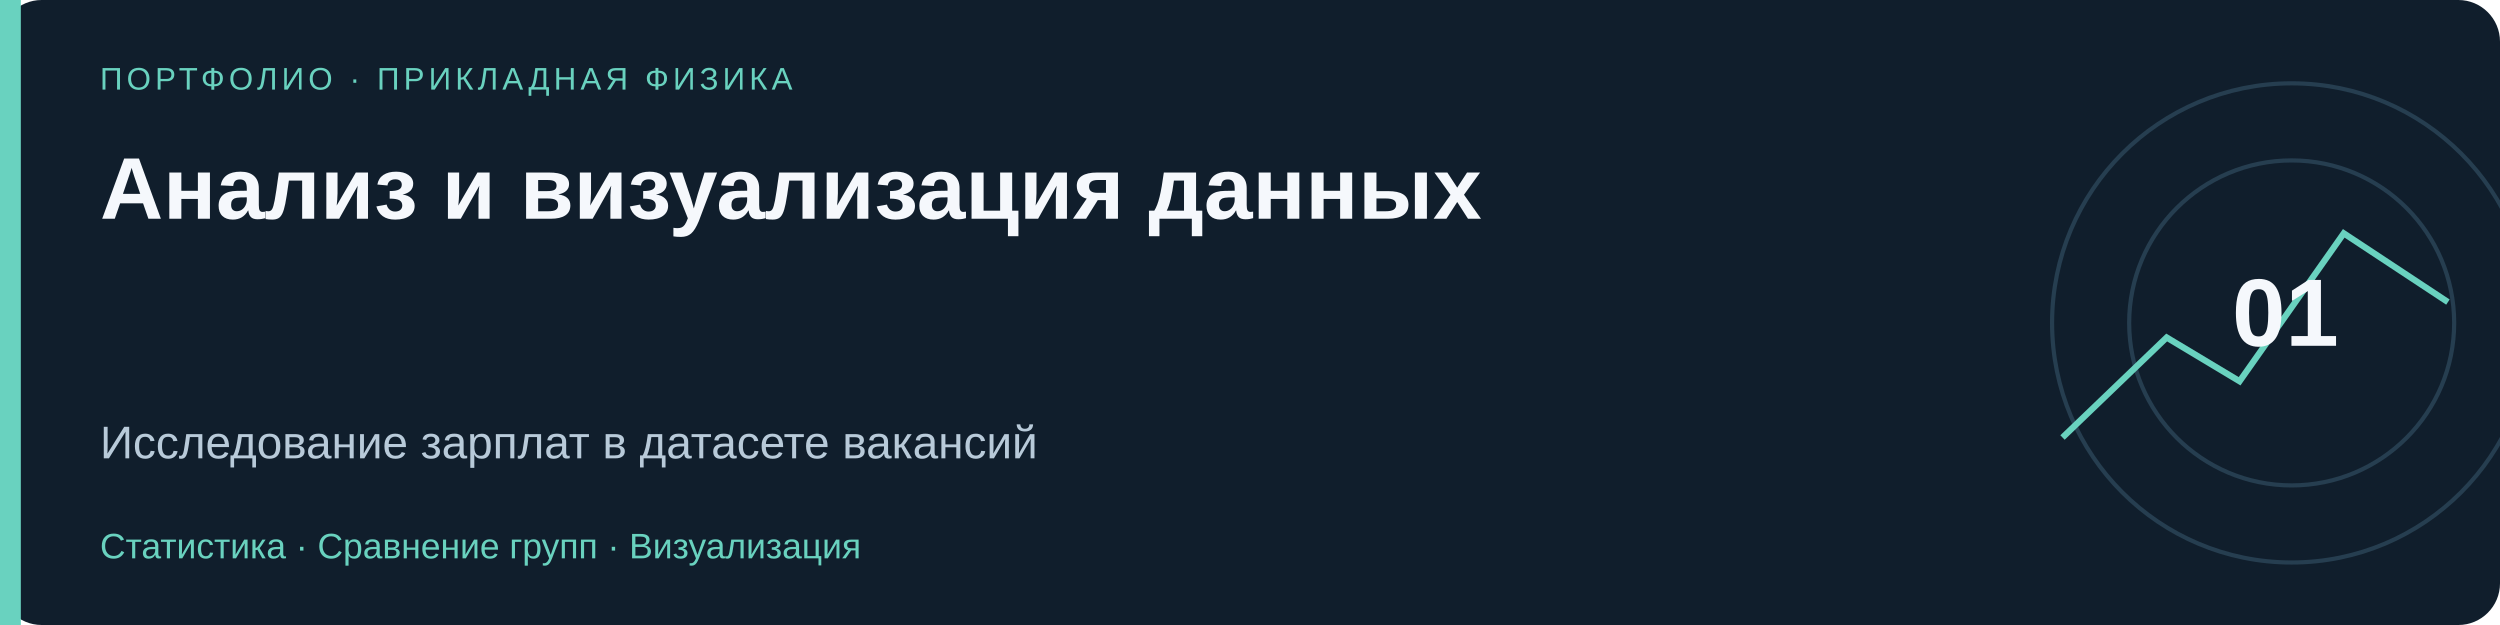
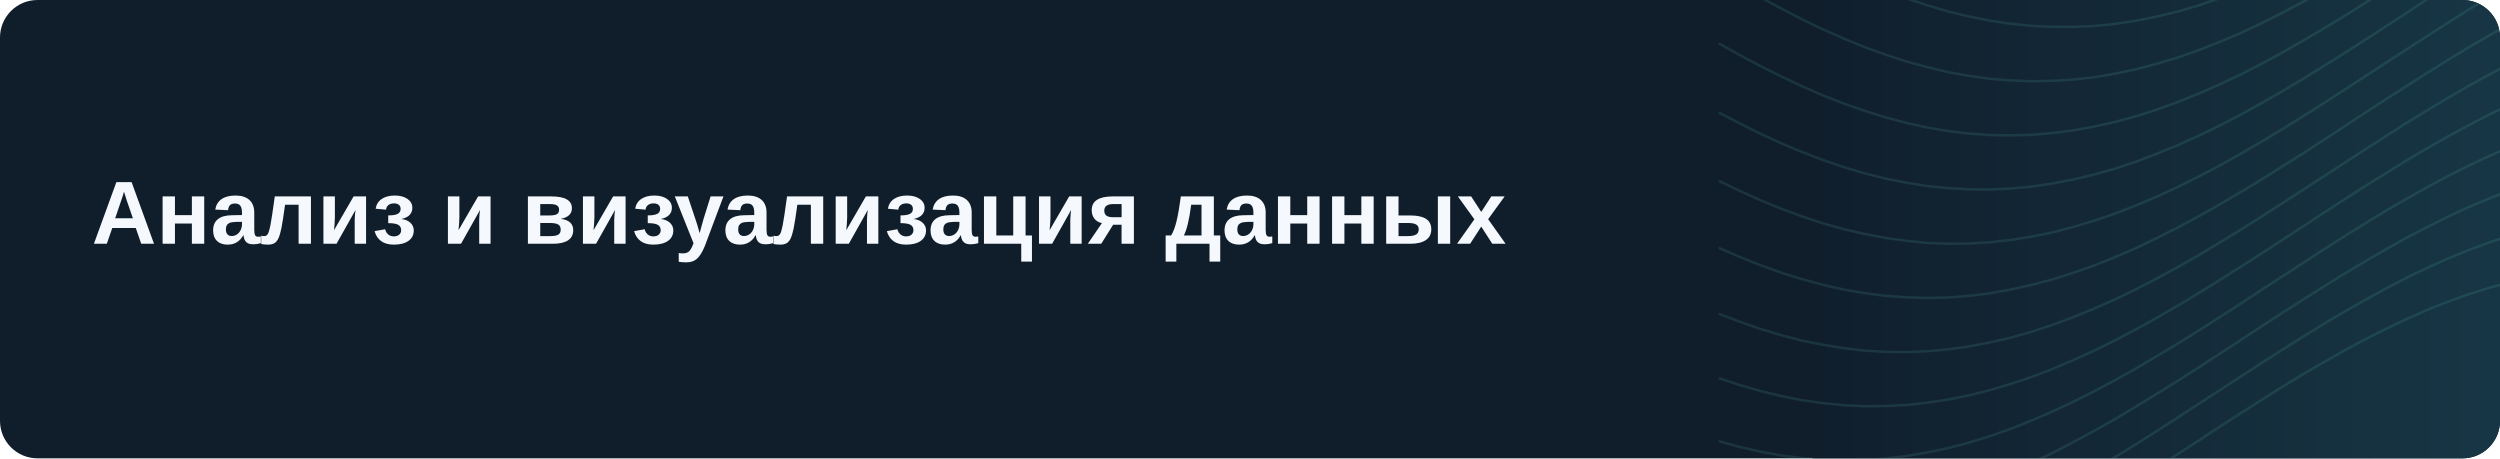
- <svg xmlns="http://www.w3.org/2000/svg" width="1200" height="300" viewBox="0 0 1200 300">
-   <rect width="1200" height="300" rx="20" fill="#101e2c" />
-   <rect x="0" y="0" width="10" height="300" fill="#69d2bf" />
-   <circle cx="1100" cy="155" r="115" fill="none" stroke="#263e50" stroke-width="2" />
-   <circle cx="1100" cy="155" r="78" fill="none" stroke="#263e50" stroke-width="2" />
-   <path d="M990 210L1040 162L1075 183L1125 112L1175 145" fill="none" stroke="#69d2bf" stroke-width="3" />
-   <g font-family="Arial,DejaVu Sans,sans-serif">
-     <text x="48" y="43" fill="#69d2bf" font-size="15" letter-spacing="2">ПОРТФОЛИО · ПРИКЛАДНАЯ ФИЗИКА</text>
-     <text x="48" y="105" fill="#f5f8fc" font-size="42" font-weight="700">Анализ и визуализация данных</text>
-     <text x="48" y="220" fill="#b8cad9" font-size="22">Исследование зарплат в датасете вакансий</text>
-     <text x="48" y="268" fill="#69d2bf" font-size="17">Статистика  ·  Сравнение групп  ·  Визуализация</text>
-     <text x="1097" y="166" fill="#f5f8fc" text-anchor="middle" font-size="46" font-weight="700">01</text>
+ <svg xmlns="http://www.w3.org/2000/svg" width="1200" height="220" viewBox="0 0 1200 220">
+   <rect width="1200" height="220" rx="18" fill="#101e2c" />
+   <defs>
+     <clipPath id="bounds">
+       <rect width="1200" height="220" rx="18" />
+     </clipPath>
+     <linearGradient id="shade">
+       <stop stop-color="#101e2c" />
+       <stop offset="1" stop-color="#173645" />
+     </linearGradient>
+   </defs>
+   <g clip-path="url(#bounds)">
+     <rect x="870" width="330" height="220" fill="url(#shade)" />
+     <path d="M825.0,-150.0 L835.0,-143.5 L845.0,-137.0 L855.0,-130.6 L865.0,-124.3 L875.0,-118.1 L885.0,-112.1 L895.0,-106.4 L905.0,-100.9 L915.0,-95.7 L925.0,-90.9 L935.0,-86.4 L945.0,-82.2 L955.0,-78.5 L965.0,-75.2 L975.0,-72.3 L985.0,-69.9 L995.0,-67.9 L1005.0,-66.5 L1015.0,-65.5 L1025.0,-65.0 L1035.0,-65.1 L1045.0,-65.6 L1055.0,-66.7 L1065.0,-68.2 L1075.0,-70.2 L1085.0,-72.7 L1095.0,-75.7 L1105.0,-79.0 L1115.0,-82.8 L1125.0,-87.1 L1135.0,-91.6 L1145.0,-96.5 L1155.0,-101.8 L1165.0,-107.3 L1175.0,-113.1 L1185.0,-119.1 L1195.0,-125.3 L1205.0,-131.6 L1215.0,-138.0 L1225.0,-144.5 L1235.0,-151.0 L1245.0,-157.6 L1255.0,-164.1 L1265.0,-170.5" fill="none" stroke="#69d2bf" stroke-opacity="0.13" stroke-width="1.2" />
+     <path d="M825.0,-115.5 L835.0,-109.0 L845.0,-102.7 L855.0,-96.4 L865.0,-90.3 L875.0,-84.4 L885.0,-78.7 L895.0,-73.3 L905.0,-68.2 L915.0,-63.5 L925.0,-59.1 L935.0,-55.1 L945.0,-51.4 L955.0,-48.2 L965.0,-45.5 L975.0,-43.2 L985.0,-41.4 L995.0,-40.1 L1005.0,-39.3 L1015.0,-39.0 L1025.0,-39.2 L1035.0,-39.9 L1045.0,-41.1 L1055.0,-42.8 L1065.0,-44.9 L1075.0,-47.5 L1085.0,-50.6 L1095.0,-54.1 L1105.0,-58.1 L1115.0,-62.4 L1125.0,-67.1 L1135.0,-72.1 L1145.0,-77.4 L1155.0,-83.0 L1165.0,-88.9 L1175.0,-94.9 L1185.0,-101.1 L1195.0,-107.5 L1205.0,-113.9 L1215.0,-120.5 L1225.0,-127.0 L1235.0,-133.5 L1245.0,-140.0 L1255.0,-146.4 L1265.0,-152.6" fill="none" stroke="#69d2bf" stroke-opacity="0.13" stroke-width="1.2" />
+     <path d="M825.0,-81.1 L835.0,-74.8 L845.0,-68.5 L855.0,-62.5 L865.0,-56.7 L875.0,-51.1 L885.0,-45.8 L895.0,-40.8 L905.0,-36.1 L915.0,-31.8 L925.0,-27.9 L935.0,-24.4 L945.0,-21.4 L955.0,-18.8 L965.0,-16.6 L975.0,-15.0 L985.0,-13.8 L995.0,-13.2 L1005.0,-13.0 L1015.0,-13.3 L1025.0,-14.2 L1035.0,-15.5 L1045.0,-17.4 L1055.0,-19.7 L1065.0,-22.4 L1075.0,-25.6 L1085.0,-29.3 L1095.0,-33.3 L1105.0,-37.8 L1115.0,-42.5 L1125.0,-47.7 L1135.0,-53.1 L1145.0,-58.7 L1155.0,-64.7 L1165.0,-70.8 L1175.0,-77.0 L1185.0,-83.4 L1195.0,-89.9 L1205.0,-96.4 L1215.0,-103.0 L1225.0,-109.5 L1235.0,-115.9 L1245.0,-122.2 L1255.0,-128.4 L1265.0,-134.4" fill="none" stroke="#69d2bf" stroke-opacity="0.13" stroke-width="1.2" />
+     <path d="M825.0,-46.9 L835.0,-40.7 L845.0,-34.7 L855.0,-29.0 L865.0,-23.5 L875.0,-18.2 L885.0,-13.3 L895.0,-8.8 L905.0,-4.6 L915.0,-0.8 L925.0,2.5 L935.0,5.5 L945.0,7.9 L955.0,9.9 L965.0,11.4 L975.0,12.4 L985.0,12.9 L995.0,12.9 L1005.0,12.5 L1015.0,11.5 L1025.0,10.0 L1035.0,8.0 L1045.0,5.6 L1055.0,2.7 L1065.0,-0.7 L1075.0,-4.5 L1085.0,-8.6 L1095.0,-13.2 L1105.0,-18.0 L1115.0,-23.2 L1125.0,-28.7 L1135.0,-34.5 L1145.0,-40.5 L1155.0,-46.6 L1165.0,-52.9 L1175.0,-59.4 L1185.0,-65.9 L1195.0,-72.4 L1205.0,-78.9 L1215.0,-85.4 L1225.0,-91.8 L1235.0,-98.1 L1245.0,-104.3 L1255.0,-110.2 L1265.0,-115.9" fill="none" stroke="#69d2bf" stroke-opacity="0.13" stroke-width="1.2" />
+     <path d="M825.0,-12.9 L835.0,-7.0 L845.0,-1.3 L855.0,4.1 L865.0,9.3 L875.0,14.1 L885.0,18.5 L895.0,22.6 L905.0,26.2 L915.0,29.5 L925.0,32.2 L935.0,34.6 L945.0,36.4 L955.0,37.8 L965.0,38.6 L975.0,39.0 L985.0,38.8 L995.0,38.2 L1005.0,37.1 L1015.0,35.4 L1025.0,33.3 L1035.0,30.7 L1045.0,27.7 L1055.0,24.2 L1065.0,20.3 L1075.0,16.1 L1085.0,11.4 L1095.0,6.4 L1105.0,1.1 L1115.0,-4.4 L1125.0,-10.3 L1135.0,-16.3 L1145.0,-22.5 L1155.0,-28.9 L1165.0,-35.3 L1175.0,-41.8 L1185.0,-48.3 L1195.0,-54.9 L1205.0,-61.3 L1215.0,-67.7 L1225.0,-74.0 L1235.0,-80.1 L1245.0,-85.9 L1255.0,-91.6 L1265.0,-97.0" fill="none" stroke="#69d2bf" stroke-opacity="0.13" stroke-width="1.2" />
+     <path d="M825.0,20.8 L835.0,26.4 L845.0,31.7 L855.0,36.7 L865.0,41.4 L875.0,45.8 L885.0,49.7 L895.0,53.2 L905.0,56.3 L915.0,59.0 L925.0,61.2 L935.0,62.9 L945.0,64.1 L955.0,64.8 L965.0,65.0 L975.0,64.7 L985.0,63.9 L995.0,62.6 L1005.0,60.8 L1015.0,58.6 L1025.0,55.9 L1035.0,52.7 L1045.0,49.1 L1055.0,45.1 L1065.0,40.7 L1075.0,36.0 L1085.0,30.9 L1095.0,25.5 L1105.0,19.8 L1115.0,13.9 L1125.0,7.9 L1135.0,1.6 L1145.0,-4.8 L1155.0,-11.2 L1165.0,-17.8 L1175.0,-24.3 L1185.0,-30.8 L1195.0,-37.3 L1205.0,-43.6 L1215.0,-49.8 L1225.0,-55.8 L1235.0,-61.7 L1245.0,-67.2 L1255.0,-72.5 L1265.0,-77.5" fill="none" stroke="#69d2bf" stroke-opacity="0.13" stroke-width="1.2" />
+     <path d="M825.0,54.0 L835.0,59.2 L845.0,64.2 L855.0,68.8 L865.0,73.0 L875.0,76.8 L885.0,80.2 L895.0,83.2 L905.0,85.7 L915.0,87.7 L925.0,89.3 L935.0,90.3 L945.0,90.9 L955.0,91.0 L965.0,90.5 L975.0,89.6 L985.0,88.1 L995.0,86.2 L1005.0,83.8 L1015.0,81.0 L1025.0,77.7 L1035.0,73.9 L1045.0,69.8 L1055.0,65.3 L1065.0,60.5 L1075.0,55.3 L1085.0,49.8 L1095.0,44.1 L1105.0,38.1 L1115.0,32.0 L1125.0,25.7 L1135.0,19.3 L1145.0,12.8 L1155.0,6.3 L1165.0,-0.3 L1175.0,-6.8 L1185.0,-13.2 L1195.0,-19.5 L1205.0,-25.6 L1215.0,-31.6 L1225.0,-37.4 L1235.0,-42.9 L1245.0,-48.1 L1255.0,-52.9 L1265.0,-57.5" fill="none" stroke="#69d2bf" stroke-opacity="0.13" stroke-width="1.2" />
+     <path d="M825.0,86.8 L835.0,91.6 L845.0,96.1 L855.0,100.2 L865.0,103.9 L875.0,107.2 L885.0,110.0 L895.0,112.3 L905.0,114.2 L915.0,115.6 L925.0,116.6 L935.0,117.0 L945.0,116.9 L955.0,116.3 L965.0,115.2 L975.0,113.6 L985.0,111.6 L995.0,109.0 L1005.0,106.0 L1015.0,102.6 L1025.0,98.7 L1035.0,94.5 L1045.0,89.9 L1055.0,84.9 L1065.0,79.7 L1075.0,74.1 L1085.0,68.3 L1095.0,62.3 L1105.0,56.1 L1115.0,49.8 L1125.0,43.3 L1135.0,36.8 L1145.0,30.3 L1155.0,23.8 L1165.0,17.3 L1175.0,10.9 L1185.0,4.6 L1195.0,-1.5 L1205.0,-7.4 L1215.0,-13.0 L1225.0,-18.4 L1235.0,-23.6 L1245.0,-28.3 L1255.0,-32.8 L1265.0,-36.8" fill="none" stroke="#69d2bf" stroke-opacity="0.13" stroke-width="1.2" />
+     <path d="M825.0,119.0 L835.0,123.3 L845.0,127.3 L855.0,130.9 L865.0,134.0 L875.0,136.7 L885.0,139.0 L895.0,140.7 L905.0,142.0 L915.0,142.7 L925.0,143.0 L935.0,142.8 L945.0,142.0 L955.0,140.8 L965.0,139.0 L975.0,136.8 L985.0,134.2 L995.0,131.0 L1005.0,127.5 L1015.0,123.5 L1025.0,119.2 L1035.0,114.4 L1045.0,109.4 L1055.0,104.0 L1065.0,98.4 L1075.0,92.5 L1085.0,86.5 L1095.0,80.2 L1105.0,73.9 L1115.0,67.4 L1125.0,60.9 L1135.0,54.3 L1145.0,47.8 L1155.0,41.4 L1165.0,35.0 L1175.0,28.8 L1185.0,22.7 L1195.0,16.9 L1205.0,11.3 L1215.0,6.0 L1225.0,1.0 L1235.0,-3.7 L1245.0,-8.0 L1255.0,-11.9 L1265.0,-15.4" fill="none" stroke="#69d2bf" stroke-opacity="0.13" stroke-width="1.2" />
+     <path d="M825.0,150.6 L835.0,154.4 L845.0,157.9 L855.0,160.9 L865.0,163.5 L875.0,165.5 L885.0,167.1 L895.0,168.3 L905.0,168.9 L915.0,169.0 L925.0,168.6 L935.0,167.7 L945.0,166.3 L955.0,164.4 L965.0,162.1 L975.0,159.3 L985.0,156.0 L995.0,152.3 L1005.0,148.2 L1015.0,143.8 L1025.0,139.0 L1035.0,133.8 L1045.0,128.4 L1055.0,122.7 L1065.0,116.7 L1075.0,110.6 L1085.0,104.3 L1095.0,97.9 L1105.0,91.4 L1115.0,84.9 L1125.0,78.4 L1135.0,71.9 L1145.0,65.5 L1155.0,59.1 L1165.0,53.0 L1175.0,47.0 L1185.0,41.2 L1195.0,35.7 L1205.0,30.5 L1215.0,25.5 L1225.0,21.0 L1235.0,16.8 L1245.0,13.0 L1255.0,9.6 L1265.0,6.7" fill="none" stroke="#69d2bf" stroke-opacity="0.13" stroke-width="1.2" />
+     <path d="M825.0,181.5 L835.0,184.8 L845.0,187.7 L855.0,190.1 L865.0,192.1 L875.0,193.5 L885.0,194.5 L895.0,195.0 L905.0,194.9 L915.0,194.4 L925.0,193.3 L935.0,191.8 L945.0,189.8 L955.0,187.3 L965.0,184.3 L975.0,181.0 L985.0,177.2 L995.0,172.9 L1005.0,168.4 L1015.0,163.5 L1025.0,158.2 L1035.0,152.7 L1045.0,146.9 L1055.0,140.9 L1065.0,134.7 L1075.0,128.4 L1085.0,122.0 L1095.0,115.5 L1105.0,109.0 L1115.0,102.4 L1125.0,95.9 L1135.0,89.5 L1145.0,83.3 L1155.0,77.1 L1165.0,71.2 L1175.0,65.5 L1185.0,60.1 L1195.0,54.9 L1205.0,50.1 L1215.0,45.7 L1225.0,41.6 L1235.0,37.9 L1245.0,34.7 L1255.0,31.9 L1265.0,29.5" fill="none" stroke="#69d2bf" stroke-opacity="0.13" stroke-width="1.2" />
+     <path d="M825.0,211.8 L835.0,214.5 L845.0,216.8 L855.0,218.6 L865.0,219.9 L875.0,220.7 L885.0,221.0 L895.0,220.8 L905.0,220.1 L915.0,218.9 L925.0,217.2 L935.0,215.1 L945.0,212.5 L955.0,209.4 L965.0,205.9 L975.0,201.9 L985.0,197.6 L995.0,192.9 L1005.0,187.9 L1015.0,182.6 L1025.0,177.0 L1035.0,171.1 L1045.0,165.1 L1055.0,158.9 L1065.0,152.5 L1075.0,146.1 L1085.0,139.5 L1095.0,133.0 L1105.0,126.5 L1115.0,120.0 L1125.0,113.6 L1135.0,107.4 L1145.0,101.3 L1155.0,95.5 L1165.0,89.9 L1175.0,84.5 L1185.0,79.5 L1195.0,74.8 L1205.0,70.4 L1215.0,66.4 L1225.0,62.9 L1235.0,59.8 L1245.0,57.1 L1255.0,54.9 L1265.0,53.2" fill="none" stroke="#69d2bf" stroke-opacity="0.13" stroke-width="1.2" />
+     <path d="M825.0,241.2 L835.0,243.4 L845.0,245.0 L855.0,246.2 L865.0,246.8 L875.0,247.0 L885.0,246.7 L895.0,245.8 L905.0,244.5 L915.0,242.6 L925.0,240.3 L935.0,237.6 L945.0,234.4 L955.0,230.7 L965.0,226.7 L975.0,222.2 L985.0,217.5 L995.0,212.3 L1005.0,206.9 L1015.0,201.3 L1025.0,195.3 L1035.0,189.2 L1045.0,183.0 L1055.0,176.6 L1065.0,170.1 L1075.0,163.6 L1085.0,157.0 L1095.0,150.5 L1105.0,144.1 L1115.0,137.8 L1125.0,131.6 L1135.0,125.6 L1145.0,119.8 L1155.0,114.2 L1165.0,109.0 L1175.0,104.0 L1185.0,99.4 L1195.0,95.2 L1205.0,91.3 L1215.0,87.9 L1225.0,84.9 L1235.0,82.4 L1245.0,80.3 L1255.0,78.8 L1265.0,77.7" fill="none" stroke="#69d2bf" stroke-opacity="0.13" stroke-width="1.2" />
+     <path d="M825.0,269.9 L835.0,271.4 L845.0,272.4 L855.0,272.9 L865.0,272.9 L875.0,272.5 L885.0,271.5 L895.0,270.0 L905.0,268.0 L915.0,265.6 L925.0,262.7 L935.0,259.3 L945.0,255.5 L955.0,251.4 L965.0,246.8 L975.0,242.0 L985.0,236.8 L995.0,231.3 L1005.0,225.5 L1015.0,219.5 L1025.0,213.4 L1035.0,207.1 L1045.0,200.6 L1055.0,194.1 L1065.0,187.6 L1075.0,181.1 L1085.0,174.6 L1095.0,168.2 L1105.0,161.9 L1115.0,155.7 L1125.0,149.8 L1135.0,144.1 L1145.0,138.6 L1155.0,133.4 L1165.0,128.6 L1175.0,124.1 L1185.0,120.0 L1195.0,116.3 L1205.0,113.0 L1215.0,110.1 L1225.0,107.7 L1235.0,105.8 L1245.0,104.4 L1255.0,103.5 L1265.0,103.0" fill="none" stroke="#69d2bf" stroke-opacity="0.13" stroke-width="1.2" />
+     <path d="M825.0,297.8 L835.0,298.6 L845.0,299.0 L855.0,298.8 L865.0,298.2 L875.0,297.1 L885.0,295.4 L895.0,293.3 L905.0,290.7 L915.0,287.7 L925.0,284.2 L935.0,280.3 L945.0,276.1 L955.0,271.4 L965.0,266.4 L975.0,261.1 L985.0,255.6 L995.0,249.7 L1005.0,243.7 L1015.0,237.5 L1025.0,231.1 L1035.0,224.7 L1045.0,218.2 L1055.0,211.7 L1065.0,205.1 L1075.0,198.7 L1085.0,192.3 L1095.0,186.0 L1105.0,179.9 L1115.0,174.1 L1125.0,168.4 L1135.0,163.0 L1145.0,158.0 L1155.0,153.2 L1165.0,148.8 L1175.0,144.8 L1185.0,141.2 L1195.0,138.1 L1205.0,135.4 L1215.0,133.1 L1225.0,131.3 L1235.0,130.1 L1245.0,129.3 L1255.0,129.0 L1265.0,129.2" fill="none" stroke="#69d2bf" stroke-opacity="0.13" stroke-width="1.2" />
  </g>
+   <text x="44" y="117" fill="#f5f8fc" font-family="Arial,DejaVu Sans,sans-serif" font-size="43" font-weight="700">Анализ и визуализация данных</text>
</svg>
